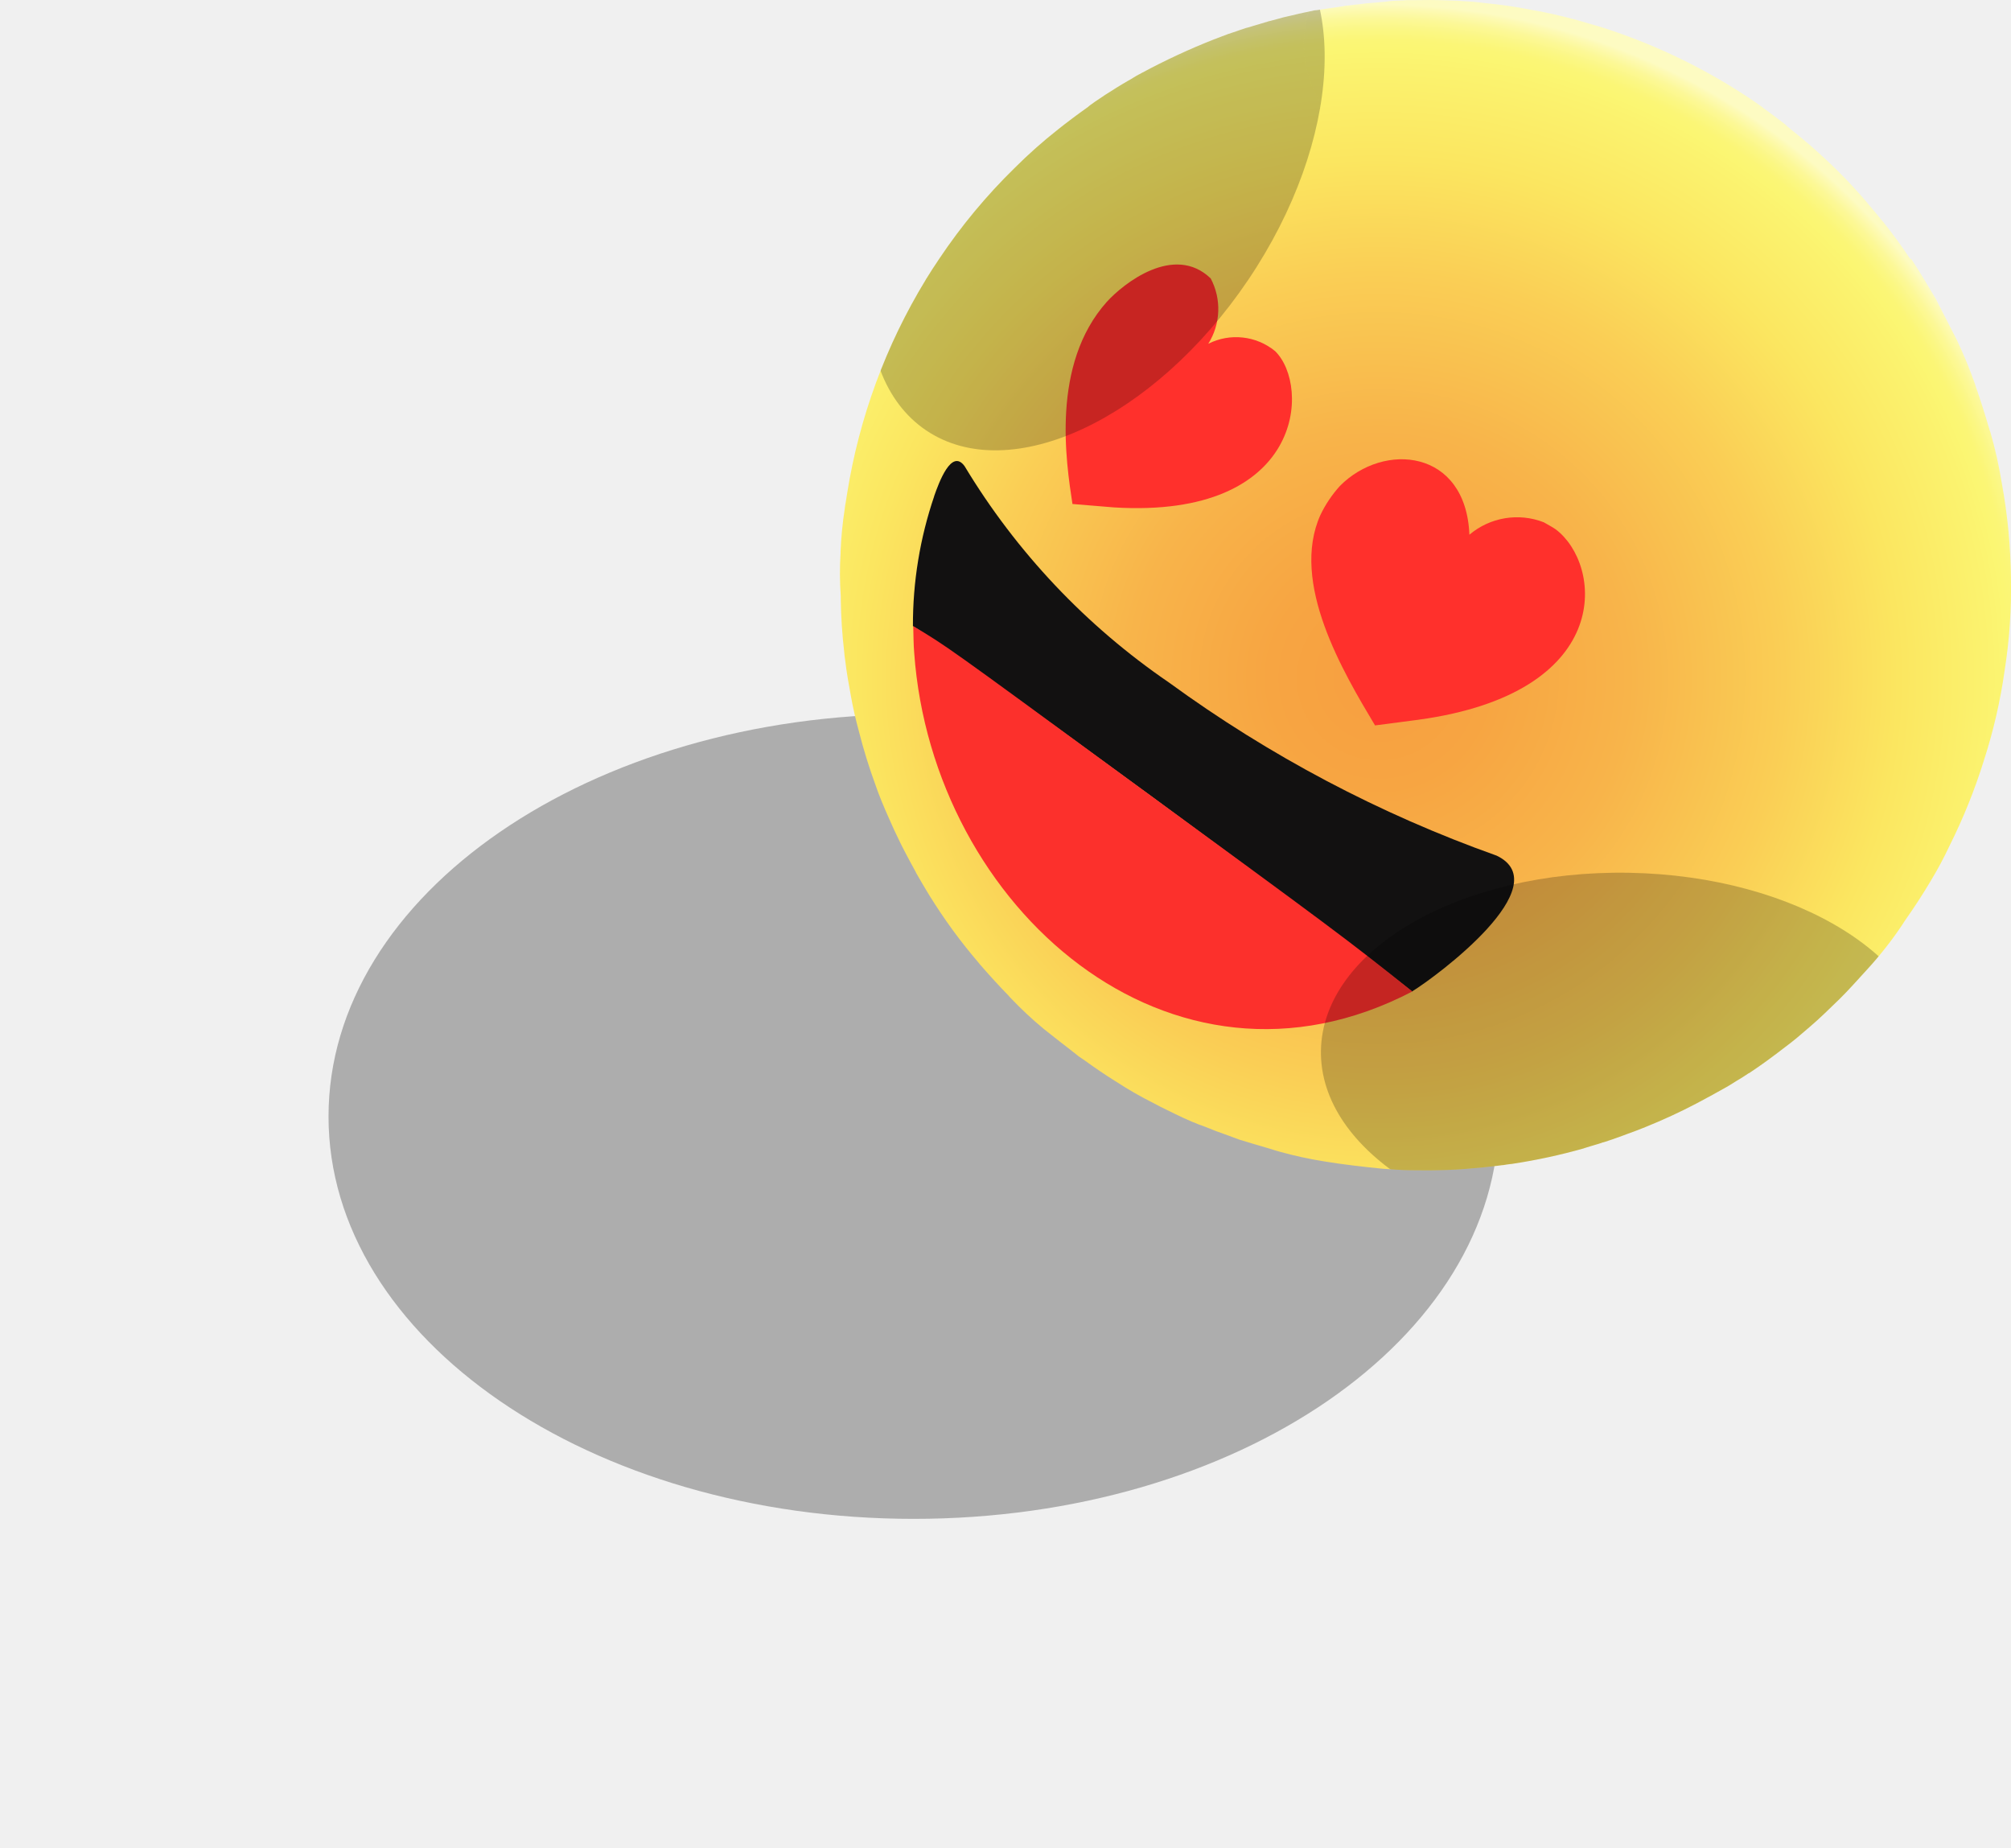
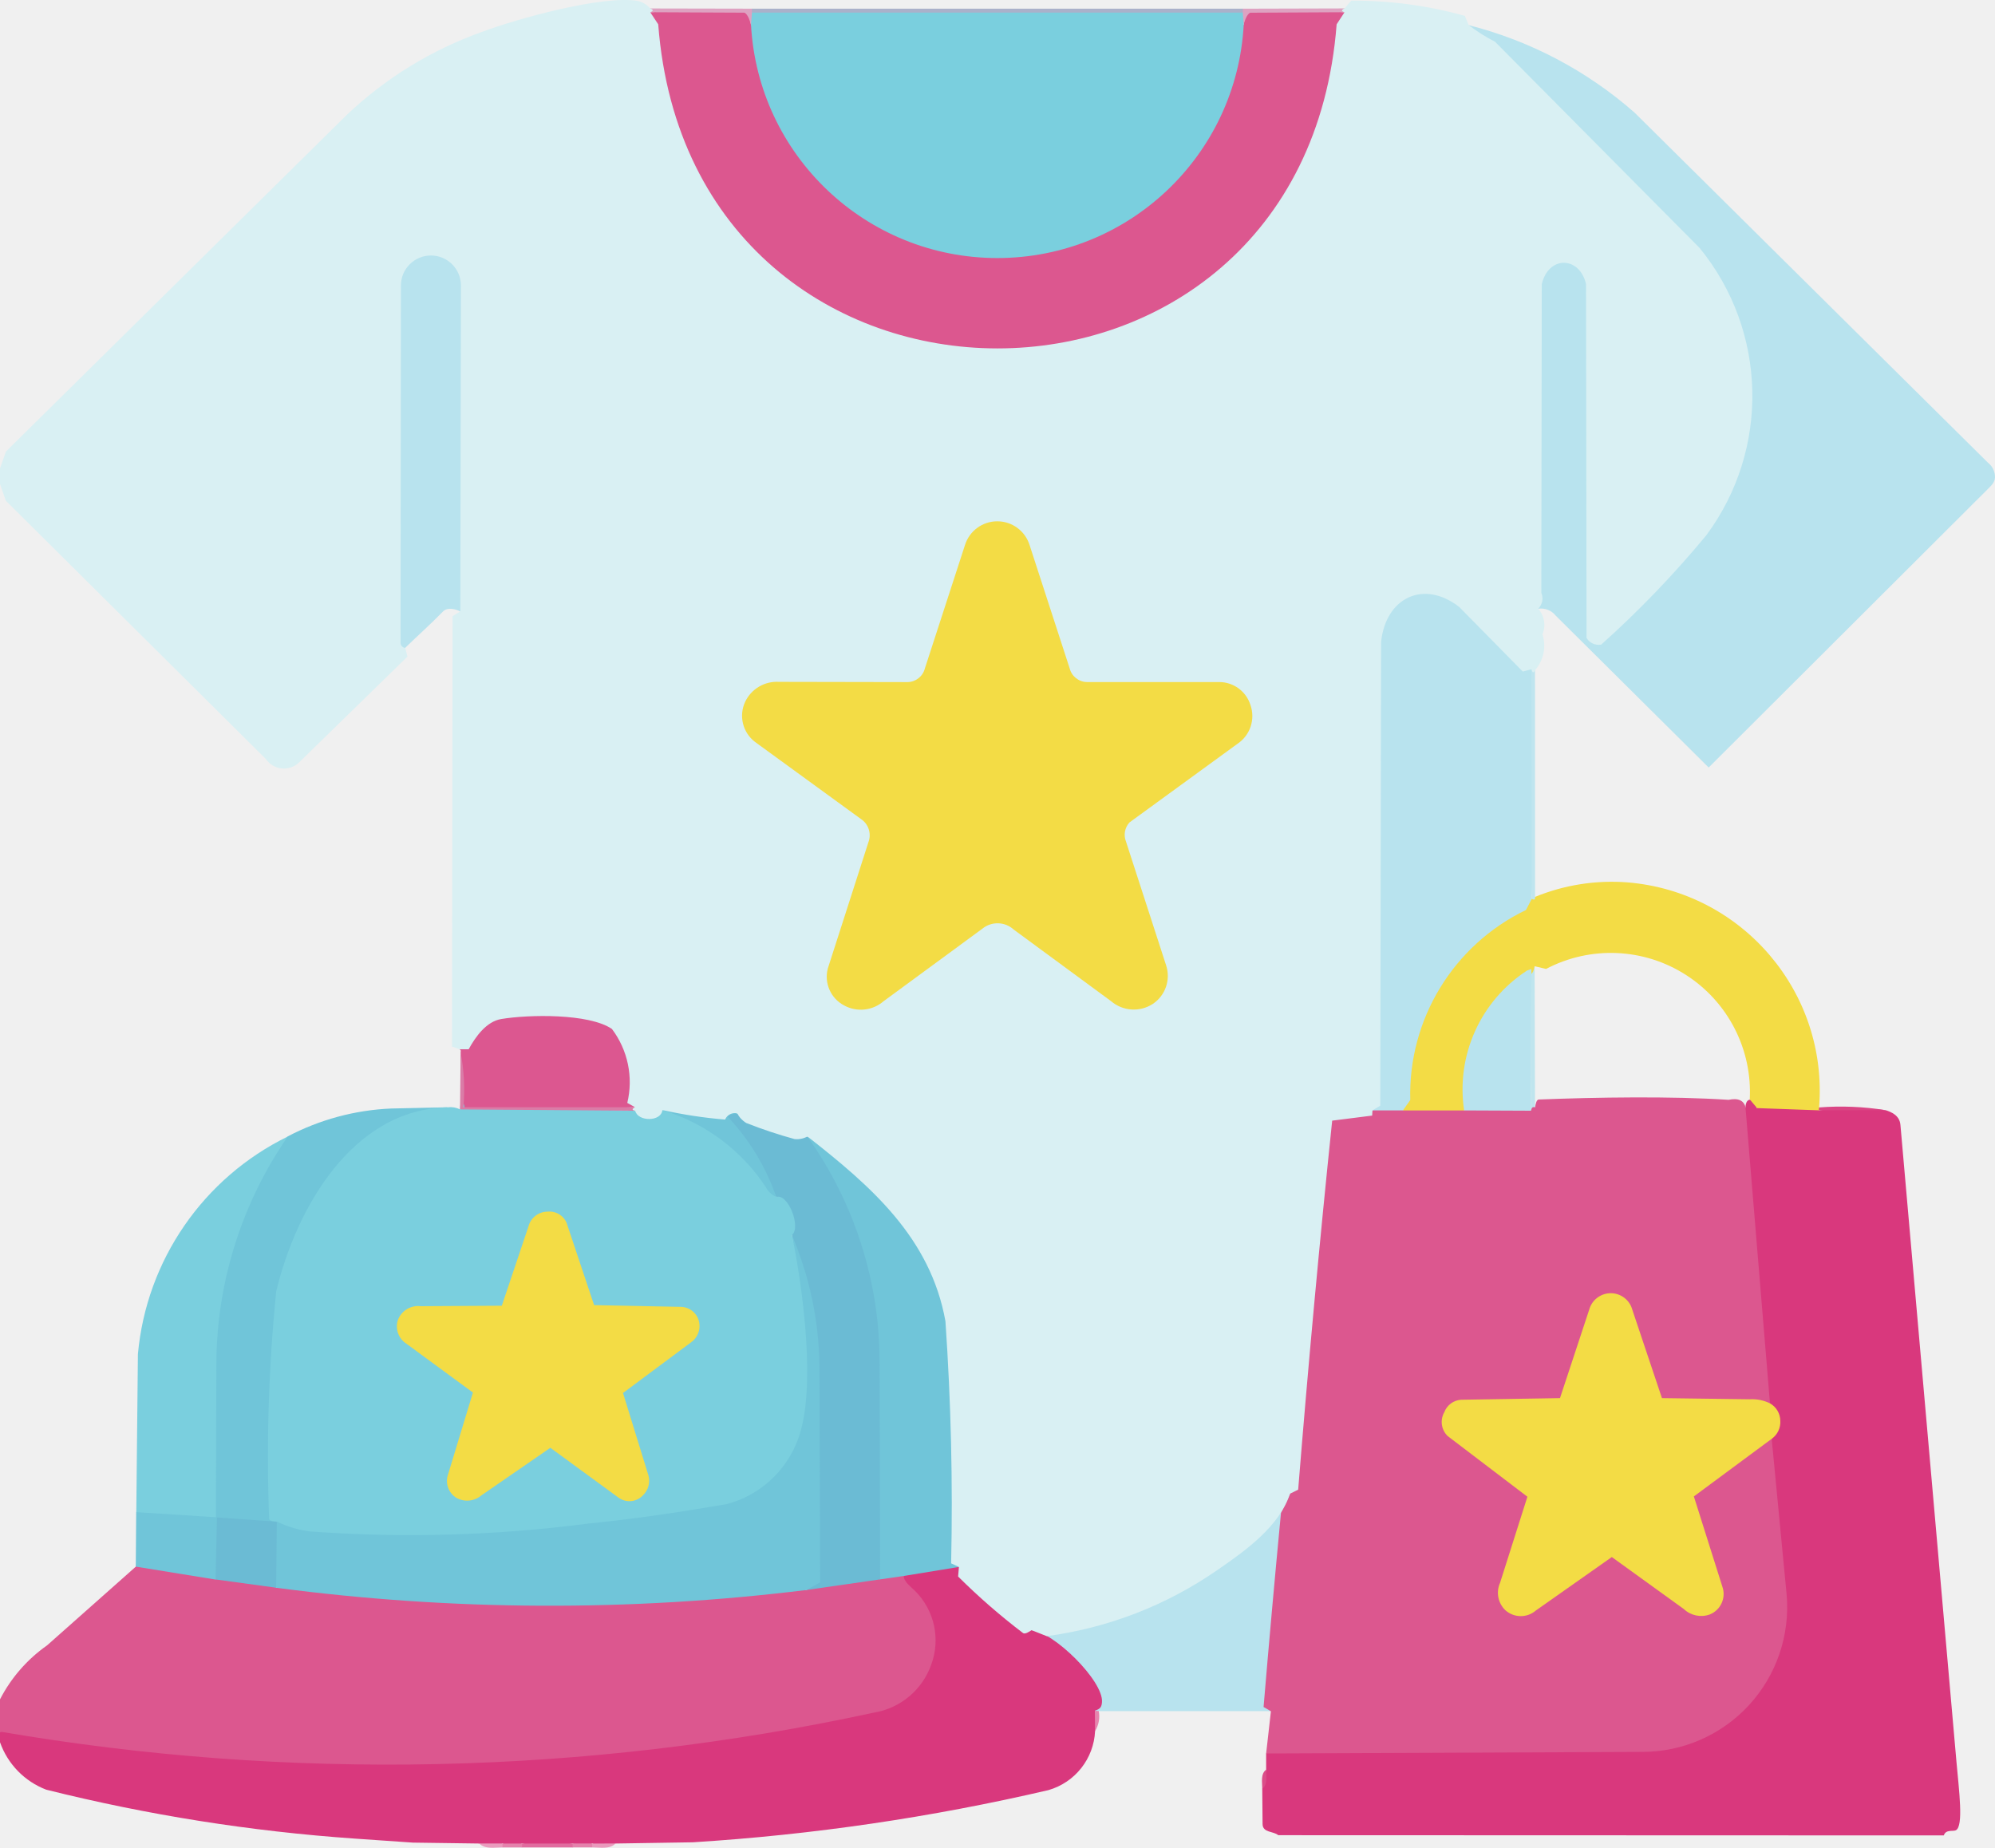
- <svg xmlns="http://www.w3.org/2000/svg" xmlns:xlink="http://www.w3.org/1999/xlink" width="82.478" height="75.758" viewBox="0 0 82.478 75.758">
+ <svg xmlns="http://www.w3.org/2000/svg" id="Grupo_1224189" data-name="Grupo 1224189" width="81.532" height="75.521" viewBox="0 0 81.532 75.521">
  <defs>
-     <radialGradient id="radial-gradient" cx="0.471" cy="0.58" r="0.575" gradientTransform="matrix(-0.999, -0.004, -0.004, 1, 0.933, 0.001)" gradientUnits="objectBoundingBox">
-       <stop offset="0" stop-color="#f79f40" />
-       <stop offset="0.163" stop-color="#f7a542" />
-       <stop offset="0.371" stop-color="#f8b44a" />
-       <stop offset="0.601" stop-color="#face55" />
-       <stop offset="0.771" stop-color="#fbe660" />
-       <stop offset="0.91" stop-color="#fbf36f" />
-       <stop offset="0.932" stop-color="#fbf672" />
-       <stop offset="0.947" stop-color="#fbf676" />
-       <stop offset="0.962" stop-color="#fbf783" />
-       <stop offset="0.978" stop-color="#fcf897" />
-       <stop offset="0.994" stop-color="#fdfab4" />
-       <stop offset="1" stop-color="#fdfbc2" />
-     </radialGradient>
    <clipPath id="clip-path">
-       <path id="Trazado_116496" data-name="Trazado 116496" d="M52.65,29.84v-.06c0-.11-.03-.77-.15-1.75-.01-.09-.02-.17-.03-.26-.02-.12-.04-.25-.06-.38a23.894,23.894,0,0,0-3.15-8.77c0-.01-.01-.01-.01-.02-.17-.29-.35-.57-.54-.85h0a23.353,23.353,0,0,0-3.06-3.74,20.449,20.449,0,0,0-1.77-1.6c-.39-.32-.78-.62-1.19-.91a.265.265,0,0,1-.06-.05l-.05-.04-.21-.15c-.26-.18-.55-.37-.86-.57h0c-.01-.01-.02-.01-.03-.02-.15-.09-.3-.19-.47-.28-.07-.04-.15-.09-.22-.13s-.12-.07-.19-.11a1.092,1.092,0,0,0-.15-.08,25.413,25.413,0,0,0-2.93-1.4c-.26-.11-.47-.18-.58-.23l-.18-.07-.18-.07c-.01,0-.02-.01-.03-.01l-.04-.01-.3-.1-.04-.01c-.01,0-.03-.01-.04-.01l-.2-.07a2.759,2.759,0,0,0-.27-.08l-.23-.07c-.04-.01-.09-.03-.13-.04-.01,0-.03-.01-.04-.01s-.03-.01-.05-.01a.636.636,0,0,1-.07-.02l-.26-.07-.22-.06c-.07-.02-.14-.03-.21-.05h-.01l-.13-.03-.25-.06-.18-.04a2.049,2.049,0,0,0-.24-.05c-.01,0-.03-.01-.04-.01-.06-.01-.12-.03-.18-.04l-.11-.02-.13-.03h-.02l-.04-.01c-.02,0-.05-.01-.07-.01a1.766,1.766,0,0,1-.2-.04.6.6,0,0,0-.12-.02h0a2.068,2.068,0,0,1-.22-.04l-.19-.03c-.03-.01-.07-.01-.11-.02a.985.985,0,0,0-.17-.02,1,1,0,0,0-.16-.02l-.27-.03-.25-.03c-.03,0-.05-.01-.08-.01h-.02a1.641,1.641,0,0,0-.23-.02l-.34-.03c-.08-.01-.16-.01-.23-.02-.09-.01-.17-.01-.26-.02s-.18-.01-.27-.02A.97.97,0,0,1,29.76,7h-.37c-.48-.01-.96-.01-1.45,0-.11,0-.21,0-.31.01s-.22.01-.32.02c-.07,0-.13.01-.19.01-.16.01-.31.02-.46.04-.05,0-.11.01-.16.01-.22.02-.43.04-.64.07-.1.01-.2.02-.3.04h-.01c-.02,0-.04.01-.06.01q-.24.03-.45.06c-.11.02-.23.04-.34.05-.26.04-.47.08-.61.11-.7.14-1.38.3-2.06.5-.41.11-.77.22-1.21.38a24.021,24.021,0,0,0-5.31,2.61h0c-.17.11-.33.22-.49.33a.265.265,0,0,0-.06.05c-.28.2-.56.4-.84.61a.423.423,0,0,1-.07.05l-.02.02-.02.02c-.01.01-.02.02-.03.02s-.02.01-.03.02c-.08.06-.15.12-.23.18-.15.12-.3.24-.44.36-.08.07-.16.13-.24.2-.16.14-.32.27-.46.4l-.02.02-.02.02c-.03.03-.07.06-.1.09-.75.69-1.21,1.19-1.24,1.22-.23.25-.46.51-.69.77-.16.19-.33.38-.5.59-.01.01-.02.03-.04.04l-.03.03c-.34.42-.69.89-1.08,1.46l-.01.01-.01.01c-.01.01-.01.02-.02.02-.18.26-.36.55-.54.86-.16.26-.32.52-.46.75l-.46.88c-.15.29-.29.56-.42.82a16.758,16.758,0,0,0-.76,1.82h0v.01c-.22.6-.42,1.23-.6,1.84l-.01.02a.037.037,0,0,1-.01.03,17.968,17.968,0,0,0-.5,2.13,23.506,23.506,0,0,0-.17,7.66,22.794,22.794,0,0,0,.82,3.68,23.944,23.944,0,0,0,1.38,3.51,15.311,15.311,0,0,0,.75,1.42c.32.56.68,1.11,1.06,1.66.04.07.09.13.13.2a16,16,0,0,0,1.39,1.8c.34.37.78.88,1.14,1.24s.83.82,1.22,1.15h0c.42.37.6.53.99.83q.72.585,1.47,1.08h.01c.16.11.32.22.49.32.19.12.38.24.55.34.09.05.22.13.36.21a.573.573,0,0,1,.07.04c.15.09.33.18.52.29.04.02.09.05.13.07a22.789,22.789,0,0,0,2.12,1c.18.07.42.17.7.28l.24.09.42.15.3.1.11.03c.01,0,.01,0,.02.01l.16.05a2.759,2.759,0,0,0,.27.08l.26.08c.01,0,.02,0,.02.01a22.1,22.1,0,0,0,2.96.66l.09.01c.08.01.17.03.27.04h.03l.23.03.53.06c.24.03.56.05.79.07s.49.03.74.04h.02c.13.01.25.01.37.01.33.01.77,0,1.1.01s.79-.03,1.13-.05c.72-.06,1.68-.17,2.39-.28a18.747,18.747,0,0,0,1.84-.38c.14-.04.28-.08.43-.12.43-.12.87-.25,1.24-.36l.43-.16c.35-.12.69-.25,1.03-.38l.17-.06c.4-.15.89-.38,1.32-.59.19-.09.37-.18.55-.28a15.71,15.71,0,0,0,1.56-.88c.02-.01.03-.02.05-.03.41-.26.82-.52,1.22-.81.09-.06.18-.12.26-.17l.44-.34c.12-.09.23-.18.35-.27l.66-.52a14.289,14.289,0,0,0,1.37-1.26l.03-.03.07-.07c.35-.35.74-.77,1.2-1.29a.138.138,0,0,0,.03-.04h0a20.958,20.958,0,0,0,2.02-2.71c.01-.01.01-.02.02-.03.19-.3.38-.61.57-.95v-.01h0c.08-.14.16-.29.24-.44.11-.2.22-.41.31-.59l.09-.18c.16-.32.31-.65.47-.99.21-.47.41-.94.56-1.36h0c.26-.7.5-1.44.71-2.23.13-.48.25-.96.33-1.41.1-.48.18-.98.25-1.5.02-.12.03-.23.05-.34.08-.69.14-1.41.16-2.14v-.13C52.68,31.04,52.68,30.45,52.65,29.84Z" transform="translate(-4.654 -6.992)" />
-     </clipPath>
-     <linearGradient id="linear-gradient" x1="-0.166" y1="-323.933" x2="-1.166" y2="-323.933" gradientUnits="objectBoundingBox">
-       <stop offset="0" stop-color="#19b79c" />
-       <stop offset="0.405" stop-color="#1dbb9e" />
-       <stop offset="0.825" stop-color="#2ac8a3" />
-       <stop offset="0.997" stop-color="#31cfa6" />
-     </linearGradient>
-     <linearGradient id="linear-gradient-2" x1="-2.106" y1="-363.238" x2="-3.08" y2="-363.238" xlink:href="#linear-gradient" />
-     <clipPath id="clip-path-2">
-       <path id="Trazado_116504" data-name="Trazado 116504" d="M4.652,29.65v-.06a15.757,15.757,0,0,1,.17-1.74,2.335,2.335,0,0,1,.04-.26c.02-.12.04-.25.06-.38a24.088,24.088,0,0,1,3.22-8.75c0-.01.01-.01.01-.02.18-.29.36-.57.55-.85h0a23.39,23.39,0,0,1,3.09-3.72,20.134,20.134,0,0,1,1.78-1.58q.585-.465,1.2-.9a.265.265,0,0,0,.06-.05l.05-.04.21-.15c.26-.18.55-.37.86-.56h0c.01-.01.02-.01.03-.02.15-.09.31-.19.47-.28a2.53,2.53,0,0,0,.22-.13c.06-.04.12-.07.19-.11.05-.03.1-.05.15-.08a27.308,27.308,0,0,1,2.95-1.37c.26-.1.47-.18.58-.22l.18-.06.18-.06c.01,0,.02-.01.03-.01l.05-.02.3-.1.04-.01c.01,0,.03-.01.04-.01l.2-.06c.08-.02.19-.06.27-.08l.23-.07a.647.647,0,0,0,.13-.04c.01,0,.03-.01.04-.01s.03-.01.05-.01a.637.637,0,0,0,.07-.02l.26-.07.22-.06c.07-.02.14-.03.21-.05h.01l.13-.03c.08-.02.18-.04.25-.06l.18-.04c.08-.02.16-.03.24-.05.01,0,.03-.01.04-.01a1.163,1.163,0,0,0,.18-.04l.11-.01.13-.02h.02l.04-.01c.02,0,.05-.01.07-.01l.2-.03c.04-.01.09-.01.13-.02h0l.22-.03.19-.03a.516.516,0,0,0,.11-.02.985.985,0,0,1,.17-.02c.06-.01.11-.01.16-.02l.27-.03.25-.03c.03,0,.05-.01.08-.01h.02c.07-.01.15-.01.23-.02l.34-.03c.08-.01.16-.01.23-.02a1.569,1.569,0,0,1,.24-.03,2.437,2.437,0,0,1,.27-.01.86.86,0,0,1,.16-.01l.15-.01h.24c.49-.01.97-.01,1.45.01.11,0,.21.01.31.01s.22.01.32.02c.07,0,.13.01.19.01.16.01.31.02.46.04.05.01.11.01.16.02.22.02.43.05.64.07.1.01.2.03.3.04h.01c.02,0,.04.01.06.01.16.02.31.05.45.07l.34.06c.26.05.47.09.6.11.69.14,1.38.31,2.06.52.41.11.76.23,1.21.39a24.178,24.178,0,0,1,5.28,2.65h0c.16.11.33.22.49.34a.265.265,0,0,1,.06.05c.28.2.56.41.83.62a.424.424,0,0,0,.07.05l.02.02.02.02.03.03c.01.01.02.01.02.02.08.06.15.12.22.18.15.12.3.24.44.36.08.07.16.14.24.2.16.14.31.28.46.41l.02.02.02.02c.03.03.07.06.1.09.75.69,1.2,1.2,1.23,1.23.23.25.46.51.68.78.16.19.32.38.49.59.01.01.02.03.04.04l.02.03c.33.42.69.89,1.07,1.47l.04.01.01.01c.01.01.01.02.02.02.17.26.36.56.54.86.16.26.31.53.45.75l.45.88c.15.29.29.56.42.82a18.431,18.431,0,0,1,.75,1.83h0v.01c.21.6.41,1.23.59,1.85l.01.02a.037.037,0,0,0,.01.03,17.59,17.59,0,0,1,.48,2.14,22.71,22.71,0,0,1,.37,3.87,21.465,21.465,0,0,1-.26,3.8,21.96,21.96,0,0,1-.85,3.68,23.286,23.286,0,0,1-1.41,3.5,15.244,15.244,0,0,1-.76,1.42c-.33.56-.69,1.11-1.07,1.65-.04.07-.09.13-.13.2a15.2,15.2,0,0,1-1.41,1.79c-.34.37-.79.88-1.15,1.23s-.84.82-1.22,1.14h0c-.43.37-.6.52-1,.82-.49.38-.98.74-1.48,1.07H41.9c-.16.11-.32.21-.49.31-.19.12-.38.24-.55.33-.09.05-.22.12-.36.2a.574.574,0,0,0-.07.04c-.15.08-.33.18-.52.28-.04.02-.09.05-.13.07a23.108,23.108,0,0,1-2.12.98c-.18.07-.42.17-.71.27l-.24.09-.42.15-.3.1-.11.03c-.01,0-.01,0-.02.01l-.16.05c-.08.02-.19.06-.27.08l-.26.08c-.01,0-.02,0-.02.01a23.962,23.962,0,0,1-2.96.64l-.09.01c-.08.01-.17.02-.27.04H31.8l-.23.03-.53.06c-.24.02-.56.05-.79.07s-.49.03-.74.04h-.02c-.13,0-.25.01-.37.01-.33.01-.77,0-1.1,0s-.79-.04-1.13-.06c-.72-.07-1.68-.18-2.39-.3a16.281,16.281,0,0,1-1.84-.4c-.14-.04-.28-.08-.43-.13-.43-.12-.87-.26-1.24-.37l-.43-.16c-.35-.12-.69-.25-1.03-.39l-.17-.06c-.4-.15-.88-.38-1.32-.6-.19-.09-.37-.18-.55-.28a15.612,15.612,0,0,1-1.55-.89.219.219,0,0,0-.05-.03c-.41-.26-.81-.53-1.21-.82-.09-.06-.17-.12-.25-.17L14,49.97c-.12-.09-.23-.18-.35-.27l-.66-.52a15.233,15.233,0,0,1-1.36-1.27l-.03-.03-.06-.07c-.34-.35-.74-.78-1.19-1.3a.138.138,0,0,1-.03-.04h0a21.889,21.889,0,0,1-2-2.73c-.01-.01-.01-.02-.02-.03-.18-.3-.37-.61-.56-.95v-.01h0c-.08-.14-.16-.29-.24-.44-.11-.21-.22-.41-.31-.59l-.09-.18c-.16-.32-.31-.65-.46-.99-.21-.47-.41-.95-.55-1.36h0a22.441,22.441,0,0,1-.69-2.23c-.13-.48-.24-.96-.32-1.41-.09-.49-.18-.98-.24-1.5-.02-.12-.03-.23-.04-.34a21.166,21.166,0,0,1-.14-2.14v-.13A13.347,13.347,0,0,1,4.652,29.65Z" transform="translate(-4.627 -6.983)" fill="url(#radial-gradient)" />
+       <rect id="Rectángulo_744914" data-name="Rectángulo 744914" width="81.532" height="75.521" fill="none" />
    </clipPath>
  </defs>
-   <g id="Grupo_157926" data-name="Grupo 157926" transform="translate(13.474)">
-     <ellipse id="Elipse_4737" data-name="Elipse 4737" cx="24" cy="16.5" rx="24" ry="16.5" transform="translate(0 29.284)" fill="#0b0b0b" opacity="0.292" style="mix-blend-mode: multiply;isolation: isolate" />
-     <path id="Trazado_116493" data-name="Trazado 116493" d="M4.652,29.65v-.06a15.757,15.757,0,0,1,.17-1.74,2.335,2.335,0,0,1,.04-.26c.02-.12.04-.25.06-.38a24.088,24.088,0,0,1,3.22-8.75c0-.01.01-.01.01-.02.18-.29.36-.57.55-.85h0a23.39,23.39,0,0,1,3.09-3.72,20.134,20.134,0,0,1,1.78-1.58q.585-.465,1.2-.9a.265.265,0,0,0,.06-.05l.05-.04.21-.15c.26-.18.55-.37.86-.56h0c.01-.01.02-.01.03-.02.15-.09.31-.19.47-.28a2.53,2.53,0,0,0,.22-.13c.06-.04.12-.07.19-.11.05-.03.1-.05.15-.08a27.308,27.308,0,0,1,2.95-1.37c.26-.1.47-.18.58-.22l.18-.06.18-.06c.01,0,.02-.01.03-.01l.05-.02.3-.1.04-.01c.01,0,.03-.01.04-.01l.2-.06c.08-.02.19-.06.27-.08l.23-.07a.647.647,0,0,0,.13-.04c.01,0,.03-.01.04-.01s.03-.01.05-.01a.637.637,0,0,0,.07-.02l.26-.07.22-.06c.07-.02.14-.03.21-.05h.01l.13-.03c.08-.02.18-.04.25-.06l.18-.04c.08-.02.16-.03.24-.05.01,0,.03-.01.04-.01a1.163,1.163,0,0,0,.18-.04l.11-.01.13-.02h.02l.04-.01c.02,0,.05-.01.07-.01l.2-.03c.04-.01.09-.01.13-.02h0l.22-.03.19-.03a.516.516,0,0,0,.11-.02.985.985,0,0,1,.17-.02c.06-.01.11-.01.16-.02l.27-.03.25-.03c.03,0,.05-.01.08-.01h.02c.07-.01.15-.01.23-.02l.34-.03c.08-.01.16-.01.23-.02a1.569,1.569,0,0,1,.24-.03,2.437,2.437,0,0,1,.27-.01.86.86,0,0,1,.16-.01l.15-.01h.24c.49-.01.97-.01,1.45.01.11,0,.21.01.31.01s.22.01.32.02c.07,0,.13.01.19.01.16.01.31.02.46.04.05.01.11.01.16.02.22.02.43.05.64.07.1.01.2.03.3.04h.01c.02,0,.04.01.06.01.16.02.31.05.45.07l.34.06c.26.05.47.09.6.11.69.14,1.38.31,2.06.52.41.11.76.23,1.21.39a24.178,24.178,0,0,1,5.28,2.65h0c.16.11.33.22.49.34a.265.265,0,0,1,.06.05c.28.2.56.41.83.62a.424.424,0,0,0,.07.05l.02.02.02.02.03.03c.01.01.02.01.02.02.08.06.15.12.22.18.15.12.3.24.44.36.08.07.16.14.24.2.16.14.31.28.46.41l.02.02.02.02c.03.03.07.06.1.09.75.69,1.2,1.2,1.23,1.23.23.25.46.51.68.78.16.19.32.38.49.59.01.01.02.03.04.04l.02.03c.33.42.69.89,1.07,1.47l.04.01.01.01c.01.01.01.02.02.02.17.26.36.56.54.86.16.26.31.53.45.75l.45.88c.15.29.29.56.42.82a18.431,18.431,0,0,1,.75,1.83h0v.01c.21.6.41,1.23.59,1.85l.01.02a.037.037,0,0,0,.01.03,17.59,17.59,0,0,1,.48,2.14,22.71,22.71,0,0,1,.37,3.87,21.465,21.465,0,0,1-.26,3.8,21.96,21.96,0,0,1-.85,3.68,23.286,23.286,0,0,1-1.41,3.5,15.244,15.244,0,0,1-.76,1.42c-.33.56-.69,1.11-1.07,1.65-.04.07-.09.13-.13.2a15.2,15.2,0,0,1-1.41,1.79c-.34.37-.79.88-1.15,1.23s-.84.82-1.22,1.14h0c-.43.37-.6.52-1,.82-.49.38-.98.74-1.48,1.07H41.9c-.16.11-.32.21-.49.31-.19.12-.38.24-.55.33-.09.05-.22.12-.36.2a.574.574,0,0,0-.07.04c-.15.08-.33.18-.52.28-.04.02-.09.05-.13.07a23.108,23.108,0,0,1-2.12.98c-.18.07-.42.17-.71.27l-.24.09-.42.15-.3.1-.11.03c-.01,0-.01,0-.02.01l-.16.05c-.08.02-.19.06-.27.08l-.26.08c-.01,0-.02,0-.02.01a23.962,23.962,0,0,1-2.96.64l-.09.01c-.08.01-.17.02-.27.04H31.8l-.23.03-.53.06c-.24.02-.56.05-.79.07s-.49.03-.74.04h-.02c-.13,0-.25.01-.37.01-.33.01-.77,0-1.1,0s-.79-.04-1.13-.06c-.72-.07-1.68-.18-2.39-.3a16.281,16.281,0,0,1-1.84-.4c-.14-.04-.28-.08-.43-.13-.43-.12-.87-.26-1.24-.37l-.43-.16c-.35-.12-.69-.25-1.03-.39l-.17-.06c-.4-.15-.88-.38-1.32-.6-.19-.09-.37-.18-.55-.28a15.612,15.612,0,0,1-1.55-.89.219.219,0,0,0-.05-.03c-.41-.26-.81-.53-1.21-.82-.09-.06-.17-.12-.25-.17L14,49.97c-.12-.09-.23-.18-.35-.27l-.66-.52a15.233,15.233,0,0,1-1.36-1.27l-.03-.03-.06-.07c-.34-.35-.74-.78-1.19-1.3a.138.138,0,0,1-.03-.04h0a21.889,21.889,0,0,1-2-2.73c-.01-.01-.01-.02-.02-.03-.18-.3-.37-.61-.56-.95v-.01h0c-.08-.14-.16-.29-.24-.44-.11-.21-.22-.41-.31-.59l-.09-.18c-.16-.32-.31-.65-.46-.99-.21-.47-.41-.95-.55-1.36h0a22.441,22.441,0,0,1-.69-2.23c-.13-.48-.24-.96-.32-1.41-.09-.49-.18-.98-.24-1.5-.02-.12-.03-.23-.04-.34a21.166,21.166,0,0,1-.14-2.14v-.13A13.347,13.347,0,0,1,4.652,29.65Z" transform="translate(16.349 -6.983)" fill="url(#radial-gradient)" />
-     <g id="Grupo_86225" data-name="Grupo 86225" transform="translate(20.955 0.009)" clip-path="url(#clip-path)">
-       <path id="Trazado_116494" data-name="Trazado 116494" d="M50.67,21.64a4.37,4.37,0,0,1,.18-.46C50.8,21.33,50.74,21.48,50.67,21.64Z" transform="translate(-48.844 -6.992)" fill="url(#linear-gradient)" />
-       <path id="Trazado_116495" data-name="Trazado 116495" d="M4.7,34.92c.03-.14.05-.28.08-.41C4.75,34.65,4.73,34.79,4.7,34.92Z" transform="translate(43.196 -6.992)" fill="url(#linear-gradient-2)" />
-     </g>
-     <path id="Trazado_116497" data-name="Trazado 116497" d="M25.873,27.33A16.375,16.375,0,0,0,25,32.66c2.26,1.39,16.97,12.2,20.47,14.98,1.03-.63,6.02-4.35,3.47-5.57a52.925,52.925,0,0,1-13.44-7.1,28.664,28.664,0,0,1-8.38-8.87c-.54-.75-1.06.69-1.25,1.23" transform="translate(-1.032 -6.983)" fill="#121111" />
-     <path id="Trazado_116499" data-name="Trazado 116499" d="M29.22,33.76c.75,10.43,10.52,19.05,20.43,13.88-2.65-2.12-3.33-2.62-11.66-8.71-7.45-5.46-7.45-5.46-8.81-6.27.01.33.01.77.04,1.1" transform="translate(-5.199 -6.983)" fill="#fc302c" />
-     <g id="Grupo_86231" data-name="Grupo 86231" transform="translate(40.307 18.833)">
-       <path id="Trazado_116501" data-name="Trazado 116501" d="M22.473,28.1c-1.25,2.78.93,6.44,2.24,8.63.65-.09,1.52-.19,2.17-.29,7.67-1.22,7.14-6.32,5.24-7.75-.14-.1-.34-.2-.49-.29a3.024,3.024,0,0,0-3.05.51c-.14-3.51-3.51-3.82-5.31-2a4.969,4.969,0,0,0-.8,1.19" transform="translate(-22.099 -25.816)" fill="#ff302c" />
-     </g>
-     <g id="Grupo_86232" data-name="Grupo 86232" transform="translate(30.232 10.846)">
-       <path id="Trazado_116503" data-name="Trazado 116503" d="M35.806,19.36c-2.3,2.57-1.67,6.58-1.41,8.29.51.04,1.19.1,1.7.14,7.78.48,8.08-4.98,6.61-6.41a2.529,2.529,0,0,0-2.74-.3,2.679,2.679,0,0,0,.1-2.68c-1.5-1.44-3.58.21-4.26.96" transform="translate(-34.117 -17.829)" fill="#ff302c" />
-     </g>
-     <g id="Enmascarar_grupo_59" data-name="Enmascarar grupo 59" transform="translate(20.976 0)" clip-path="url(#clip-path-2)">
-       <g id="Grupo_86233" data-name="Grupo 86233" transform="translate(-2.683 -7.272)" opacity="0.561" style="mix-blend-mode: multiply;isolation: isolate">
-         <g id="Grupo_86230" data-name="Grupo 86230" transform="translate(0)">
-           <ellipse id="Elipse_4734" data-name="Elipse 4734" cx="12.5" cy="7.5" rx="12.5" ry="7.5" transform="translate(21.707 1.557)" fill="#fff" opacity="0.743" />
-           <ellipse id="Elipse_4735" data-name="Elipse 4735" cx="12.5" cy="7.5" rx="12.5" ry="7.5" transform="translate(26.415 8.388) rotate(124)" opacity="0.387" />
-           <ellipse id="Elipse_4736" data-name="Elipse 4736" cx="12.5" cy="7.5" rx="12.5" ry="7.5" transform="matrix(-1, -0.017, 0.017, -1, 47.282, 58.274)" opacity="0.387" />
-         </g>
-       </g>
-     </g>
+   <g id="Grupo_1224181" data-name="Grupo 1224181" clip-path="url(#clip-path)">
+     <path id="Trazado_1390907" data-name="Trazado 1390907" d="M185.864,117.424l.016,5.763-.167.143.007-5.545a.174.174,0,0,0-.173-.179Z" transform="translate(-123.147 -77.934)" fill="#bfe5ee" />
+     <path id="Trazado_1390908" data-name="Trazado 1390908" d="M135.135,190.421H128.1c-.061.133-.114.125-.159-.018a2.464,2.464,0,0,0-.916-1.78l-1.673-1.509a15.9,15.9,0,0,0,10.56-5.578Z" transform="translate(-83.196 -120.485)" fill="#b8e3ee" />
+     <path id="Trazado_1390909" data-name="Trazado 1390909" d="M173.244,133.777l.327.084q.485,5.893.971,11.789l-.3.219-.344.2q-2.123-.039-4.228-.181a38.35,38.35,0,0,1-1.425-3.927.592.592,0,0,0-1.075.126q-.577,1.929-1.337,3.785a39.055,39.055,0,0,1-4.272.172.627.627,0,0,0-.335.881q1.745,1.258,3.362,2.665a39.7,39.7,0,0,1-1.124,3.9c-.057.68.384.9.979.617q1.605-1.2,3.307-2.233a36.993,36.993,0,0,1,3.38,2.283.583.583,0,0,0,.885-.606q-.67-1.954-1.155-3.951a31.911,31.911,0,0,1,3.081-2.4l.371.121c.123-.012.316,0,.328.077.263,1.818.815,6.09.553,7.761-.514,3.271-2.9,4.889-6,5.27l-15.351.066-.194-.318.195-1.726-.3-.174q.333-3.97.712-7.939l.369-.772,1.324-15.089a.661.661,0,0,1,.717-.579h1.33c.058-.487,1.151-.466,1.25,0,.07-.459,1.669-.4,2.064-.317.239-.043.361.072.434.318.016-.123.051-.305.142-.318a20.4,20.4,0,0,1,2.365.01.528.528,0,0,1,.224.319c.022-.109.041-.175.167-.144.014-.125.058-.315.146-.318,2.384-.092,5.4-.141,7.759.013q.59-.126.7.32" transform="translate(-101.903 -88.509)" fill="#dc578f" />
+     <path id="Trazado_1390910" data-name="Trazado 1390910" d="M173.617,133.982q.317-.5,1.388-.268.889-.139,1.133.36a12.31,12.31,0,0,1,2.731-.006c.226.071.572.21.606.6l2.288,26.012c.106,1.2.3,2.653-.022,2.819-.114.059-.411-.047-.493.211l-27.2-.009c-.189-.169-.638-.092-.641-.458l-.013-1.43.159-.789v-.663l15.372-.065a5.915,5.915,0,0,0,5.9-6.424l-.611-6.368a11.642,11.642,0,0,0-.07-1.447l-1-12.091c0-.459.369-.417.468.021" transform="translate(-101.808 -88.693)" fill="#d9387d" />
+     <path id="Trazado_1390911" data-name="Trazado 1390911" d="M187.448,116.365c.139.028.13.067-.011.117l-2.521-.091-.3-.356a5.684,5.684,0,0,0-8.324-5.332l-.467-.11q-.108.526-.317.182l-.106.441a5.5,5.5,0,0,0-2.168,4.917l-.29.354h-2.5a8.676,8.676,0,0,1,5.264-8.649c0-.049.085-.082.135-.08a8.256,8.256,0,0,1,3.768-.593,8.554,8.554,0,0,1,7.839,9.2" transform="translate(-113.107 -71.101)" fill="#f3dc45" />
+     <path id="Trazado_1390912" data-name="Trazado 1390912" d="M182.538,223.032l-27.2-.009Z" transform="translate(-103.099 -148.019)" fill="#edaac7" />
+     <path id="Trazado_1390913" data-name="Trazado 1390913" d="M223.752,134.644l-2.731.006.011-.117a11.529,11.529,0,0,1,2.719.111" transform="translate(-146.691 -89.27)" fill="#da4584" />
+     <path id="Trazado_1390914" data-name="Trazado 1390914" d="M153.369,215.851c0-.269-.078-.606.159-.789,0,.268.071.606-.159.789" transform="translate(-101.782 -142.736)" fill="#db4d89" />
+     <path id="Trazado_1390915" data-name="Trazado 1390915" d="M188.627,161.674a.825.825,0,0,1,.42.712.842.842,0,0,1-.35.735l-3.183,2.356,1.165,3.688a.9.9,0,0,1-.521,1.138,1.031,1.031,0,0,1-1.056-.225l-2.941-2.124-3.106,2.187a.943.943,0,0,1-1.242-.011.988.988,0,0,1-.22-1.12l1.118-3.521-3.256-2.478a.8.8,0,0,1-.14-.976.786.786,0,0,1,.687-.51l4.041-.066,1.195-3.619a.913.913,0,0,1,1.723-.106l1.249,3.725,3.579.047a1.657,1.657,0,0,1,.839.168" transform="translate(-116.289 -104.315)" fill="#f3dc45" />
+     <path id="Trazado_1390916" data-name="Trazado 1390916" d="M8.81,190.347c.132-.446,1.709-.175,2.09-.037.243-.01.348.12.387.374a5.322,5.322,0,0,1,1.43-.139c6.312.467,12.479.917,18.807.07a5.232,5.232,0,0,1,1.428.161,6.425,6.425,0,0,1,2.75-.719c.125.035.2.166.269.283-.027-.471.793-.58.957-.138,2.538,1,1.91,5.177-.71,5.777a92.605,92.605,0,0,1-34.756,1.145,3.769,3.769,0,0,1-.74-.226A6.845,6.845,0,0,1,0,196.563v-1.318a6.12,6.12,0,0,1,1.923-2.206l3.63-3.22c.035-.119.1-.294.191-.292a14.421,14.421,0,0,1,2.168.351q.774-.029.9.468" transform="translate(0 -125.789)" fill="#dc578f" />
+     <path id="Trazado_1390917" data-name="Trazado 1390917" d="M39.188,189.91l2.969,2.585c.893.06,2.947,2.071,2.879,2.94-.015.193-.061.275-.291.349a1,1,0,0,1,.009.83,2.639,2.639,0,0,1-1.905,2.416,88.261,88.261,0,0,1-14.53,2.133l-3.164.05a1.246,1.246,0,0,1-.954,0,.876.876,0,0,1-.8,0,5.307,5.307,0,0,1-2.07,0,.872.872,0,0,1-.8,0c-.212.167-.668.09-.958,0l-2.7-.037-2.376-.164a72.776,72.776,0,0,1-12.61-2A3.224,3.224,0,0,1,0,197.073v-.434a93.819,93.819,0,0,0,35.705-.774,3,3,0,0,0,2.35-1.955,2.852,2.852,0,0,0-.658-3.021c-.214-.21-.44-.361-.469-.61-.069-.444,1.588-.669,1.895-.633a.359.359,0,0,1,.365.263" transform="translate(0 -125.865)" fill="#d9387d" />
+     <path id="Trazado_1390918" data-name="Trazado 1390918" d="M65.307,224.047c.139.045.137.1,0,.16h-2.07c-.139-.045-.137-.1,0-.16Z" transform="translate(-41.901 -148.699)" fill="#e16c9f" />
+     <path id="Trazado_1390919" data-name="Trazado 1390919" d="M59.183,224.042c.137.049.134.1,0,.16-.318,0-.712.087-.954-.159Z" transform="translate(-38.644 -148.696)" fill="#ea9bbd" />
+     <path id="Trazado_1390920" data-name="Trazado 1390920" d="M72.718,224.044c-.238.247-.632.158-.95.159-.14-.041-.14-.094,0-.158Z" transform="translate(-47.562 -148.697)" fill="#ea99bc" />
+     <path id="Trazado_1390921" data-name="Trazado 1390921" d="M133.058,208.732l-.009-.83.159.018a1.125,1.125,0,0,1-.15.812" transform="translate(-88.304 -137.984)" fill="#e685ae" />
+     <path id="Trazado_1390922" data-name="Trazado 1390922" d="M61.861,224.044v.16l-.8,0,0-.16Z" transform="translate(-40.525 -148.696)" fill="#e582ac" />
+     <path id="Trazado_1390923" data-name="Trazado 1390923" d="M70.392,224.046l0,.158-.8,0v-.16Z" transform="translate(-46.191 -148.699)" fill="#e582ac" />
+     <path id="Trazado_1390924" data-name="Trazado 1390924" d="M104.309,155.726l-2.26.37-.957.138-.319-.147-.027-9.1a15.554,15.554,0,0,0-2.561-8.189l-.066-.665a10.678,10.678,0,0,1,6.154,9.463Z" transform="translate(-65.122 -91.682)" fill="#70c5d9" />
+     <path id="Trazado_1390925" data-name="Trazado 1390925" d="M88.351,135.29a10.273,10.273,0,0,1,2.863.948,15.878,15.878,0,0,1,2.949,9.149l.023,8.946-3.019.436q-.219-.292.249-.55l-.04-9.189a28.636,28.636,0,0,0-.8-4.773l-.637-1.554q-1.11-1.663-2.228-3.274a.755.755,0,0,1,.636-.139" transform="translate(-58.216 -89.781)" fill="#6bbbd4" />
+     <path id="Trazado_1390926" data-name="Trazado 1390926" d="M63.033,126.714q-3.463.114-7.059.044l-.067-2.3c.006-.033.02-.082-.036-.106.38-.749.972-1.571,1.921-1.582l3.019-.033a2.177,2.177,0,0,1,2.226,2.216Z" transform="translate(-37.081 -81.458)" fill="#dc5790" />
+     <path id="Trazado_1390927" data-name="Trazado 1390927" d="M29.268,134.571c-4.2.642-6.933,5.709-6.962,9.718l-.035,7.218-.2.306-1.941-.085-.042,1.927-.323.218-3.258-.528.017-2.227.2-.306a21.8,21.8,0,0,0,2.737.1q-.053-3.84.124-7.727c.368-2.589,1.134-5.648,3.13-7.423a10,10,0,0,1,4.228-1.141Z" transform="translate(-10.958 -89.314)" fill="#70c5d9" />
+     <path id="Trazado_1390928" data-name="Trazado 1390928" d="M22.754,138.122a16.446,16.446,0,0,0-2.92,9.275l-.017,6.286-3.255-.208.066-6.459a11.007,11.007,0,0,1,6.126-8.894" transform="translate(-10.992 -91.671)" fill="#7acfde" />
+     <path id="Trazado_1390929" data-name="Trazado 1390929" d="M54.506,164.6a85.64,85.64,0,0,1-21.664-.092q-.515-.307-.305-1.394-.178-.988.331-1.309a76.429,76.429,0,0,0,18.03-.968,4.029,4.029,0,0,0,3.251-4.011l0-3.522a19.8,19.8,0,0,0-.235-3.217,14,14,0,0,1,1.129,5.294l.028,8.906Z" transform="translate(-21.554 -99.613)" fill="#70c5d9" />
+     <path id="Trazado_1390930" data-name="Trazado 1390930" d="M28.7,184.6l-.025,2.7-2.477-.338.055-2.533Z" transform="translate(-17.388 -122.407)" fill="#6bbbd4" />
+     <path id="Trazado_1390931" data-name="Trazado 1390931" d="M40.409,134.208c0-.385.143-.437.187-.043q3.515-.042,6.969.1l1.111-.029c2.257.082,3.654,1.7,4.658,3.55.488-.156,1.023,1.255.637,1.554.434,2.073,1.026,6.348.238,8.378a4.266,4.266,0,0,1-2.914,2.625c-1.869.317-3.755.607-5.653.792a56.117,56.117,0,0,1-11.4.319,4.43,4.43,0,0,1-1.318-.4c-.124,0-.315-.033-.318-.109a67.467,67.467,0,0,1,.289-9.3c.818-3.4,3.119-7.46,7.026-7.523a.835.835,0,0,1,.491.087" transform="translate(-21.607 -88.864)" fill="#7acfde" />
+     <path id="Trazado_1390932" data-name="Trazado 1390932" d="M83.554,135.023c-.081.043-.223-.018-.409.119a9.131,9.131,0,0,1,2,3.294.876.876,0,0,1-.431-.409,7.73,7.73,0,0,0-4.227-3.142,16.585,16.585,0,0,1,3.066.138" transform="translate(-53.42 -89.514)" fill="#70c5d9" />
+     <path id="Trazado_1390933" data-name="Trazado 1390933" d="M63.056,130.11l.005.144-7.156-.056.024-2.346a8.337,8.337,0,0,1,.114,2.258Z" transform="translate(-37.104 -84.855)" fill="#da7ca7" />
+     <path id="Trazado_1390934" data-name="Trazado 1390934" d="M54.5,156.9l-2.813,1.941a.9.9,0,0,1-1.014.112.81.81,0,0,1-.35-.977l1.013-3.334-2.716-1.994a.843.843,0,0,1-.357-.953.88.88,0,0,1,.939-.582l3.314-.02,1.086-3.23a.81.81,0,0,1,.781-.615.763.763,0,0,1,.818.57l1.087,3.251,3.559.071a.778.778,0,0,1,.734.622.813.813,0,0,1-.339.834l-2.773,2.064,1.042,3.377a.828.828,0,0,1-.227.806.757.757,0,0,1-.99.1Z" transform="translate(-32.008 -97.726)" fill="#f3dc45" />
+     <path id="Trazado_1390935" data-name="Trazado 1390935" d="M181.312,26.908a1,1,0,0,1-.189-.637l.017-12.576a1.2,1.2,0,0,1,1.231-1.225,1.264,1.264,0,0,1,1.23,1.382V28.213l3.722-3.753a9.3,9.3,0,0,0-.3-12.8l-7.954-7.952c-.235-.235-.6-.312-.6-.651a16.373,16.373,0,0,1,6.785,3.579l14.439,14.305a.735.735,0,0,1,.286.619c-.015.178-.117.288-.3.467L188.279,33.4l-6.253-6.21a.763.763,0,0,0-.714-.279" transform="translate(-118.449 -2.03)" fill="#b8e3ee" />
+     <path id="Trazado_1390936" data-name="Trazado 1390936" d="M173.272,74.635c.137,3.022.123,6.318.016,9.38l-.237.458a8.367,8.367,0,0,0-4.729,7.768l-.3.423h-1.25l.035-19.155a2.207,2.207,0,0,1,3.81-1.575Z" transform="translate(-110.687 -47.28)" fill="#b8e3ee" />
+     <path id="Trazado_1390937" data-name="Trazado 1390937" d="M186.247,90.639c.013.117-.032.143-.135.08l-.016-9.38.149.031Z" transform="translate(-123.512 -53.985)" fill="#bfe5ef" />
+     <path id="Trazado_1390938" data-name="Trazado 1390938" d="M180.575,123.554l-2.73-.012a5.791,5.791,0,0,1,2.565-5.713l.183-.069s-.006,1.931-.018,5.794" transform="translate(-118.009 -78.157)" fill="#b8e3ee" />
+     <path id="Trazado_1390939" data-name="Trazado 1390939" d="M83.127,1.829l.346.392c1.506,11.7,17.944,11.711,19.445,0l.346-.394.087-.535a31.078,31.078,0,0,1,4.035.033,14.19,14.19,0,0,1-28.38,0,31.074,31.074,0,0,1,4.033-.034Z" transform="translate(-52.436 -0.823)" fill="#dc578f" />
+     <path id="Trazado_1390940" data-name="Trazado 1390940" d="M154.565,1.022l0,.156-3.853.02c-.15.064-.242.385-.269.483-.455.025-.463-.342-.038-.487-.139-.047-.136-.1,0-.161Z" transform="translate(-99.618 -0.678)" fill="#dea2c1" />
+     <path id="Trazado_1390941" data-name="Trazado 1390941" d="M83.165,1.039c.14.044.138.1,0,.16.458.051.4.419-.04.492-.026-.1-.116-.423-.266-.488l-3.854-.018.005-.154Z" transform="translate(-52.436 -0.685)" fill="#dea2c1" />
+     <path id="Trazado_1390942" data-name="Trazado 1390942" d="M111.436,1.052l0,.161-.111.318H91.57l-.195-.318,0-.16Z" transform="translate(-60.645 -0.698)" fill="#aab1ca" />
+     <path id="Trazado_1390943" data-name="Trazado 1390943" d="M111.358,1.531l.039.487a10.083,10.083,0,0,1-20.137.005l.04-.492Z" transform="translate(-60.568 -1.016)" fill="#7acfde" />
+     <path id="Trazado_1390944" data-name="Trazado 1390944" d="M26.575.348c.138.048.134.1,0,.154L26.9.994c1.354,17.655,26.369,17.671,27.726,0L54.95.5c-.14-.041-.14-.093,0-.156l.27-.316a16.916,16.916,0,0,1,4.645.621l.159.38a7.3,7.3,0,0,0,1.076.679l8.359,8.426a9.56,9.56,0,0,1,.273,11.747,41.455,41.455,0,0,1-4.293,4.466.578.578,0,0,1-.6-.272L64.818,11.61c-.263-1.138-1.528-1.179-1.809.006L62.991,24.23a.588.588,0,0,1-.128.649,1,1,0,0,1,.175,1.048,1.518,1.518,0,0,1-.3,1.461c-.062.13-.111.116-.149-.032l-.356.092-2.6-2.642c-1.456-1.127-3-.376-3.19,1.431l-.034,18.955-.319.193-.012.212q-.791.1-1.634.207-.78,7.5-1.39,15.083l-.334.164c-.436,1.34-1.818,2.33-2.972,3.123a15.927,15.927,0,0,1-6.97,2.7l-.619-.246c-.107.072-.27.176-.349.119a26.359,26.359,0,0,1-2.654-2.311l.034-.392-.319-.145q.109-4.946-.233-9.9c-.614-3.417-3.053-5.525-5.638-7.548a.907.907,0,0,1-.525.107A18.851,18.851,0,0,1,30.5,45.9a.941.941,0,0,1-.366-.392.428.428,0,0,0-.5.252,18.7,18.7,0,0,1-2.564-.39c-.042.483-1,.486-1.111.029-.141-.027-.139-.075-.005-.144l-.318-.176a3.61,3.61,0,0,0-.628-3.023c-.938-.641-3.408-.591-4.519-.406-.612.1-1.055.723-1.336,1.237l-.362,0-.318-.111q.011-8.795.023-17.593l.319-.195-.318-.148L18.5,11.486a.908.908,0,0,0-1.8.125l-.007,14.378-.13.491.089.358L12.2,31.185a.894.894,0,0,1-1.334-.161L.237,20.465,0,19.781v-.637l.243-.688L14.18,4.689a15.685,15.685,0,0,1,5.51-3.382C21.129.765,24.621-.2,26.063.037a.971.971,0,0,1,.512.311" transform="translate(0 -0.001)" fill="#d9f0f3" />
+     <path id="Trazado_1390945" data-name="Trazado 1390945" d="M101.3,80.044a.98.98,0,0,0-1.286-.034L95.98,82.972a1.422,1.422,0,0,1-1.612.172,1.324,1.324,0,0,1-.667-1.509l1.666-5.182a.794.794,0,0,0-.315-.931l-4.33-3.151a1.347,1.347,0,0,1-.4-1.635,1.434,1.434,0,0,1,1.385-.817l5.253.01a.741.741,0,0,0,.708-.559l1.638-5.04a1.383,1.383,0,0,1,2.642,0l1.638,5.04a.74.74,0,0,0,.709.557l5.411,0a1.337,1.337,0,0,1,1.267.936,1.36,1.36,0,0,1-.524,1.583l-4.42,3.219a.748.748,0,0,0-.142.781l1.641,5.062a1.377,1.377,0,0,1-.542,1.572,1.425,1.425,0,0,1-1.709-.111Z" transform="translate(-59.87 -42.05)" fill="#f3dc45" />
+     <path id="Trazado_1390946" data-name="Trazado 1390946" d="M51.127,45.595c-.164-.093-.516-.192-.7-.007-.534.547-1.058,1.01-1.554,1.494a.21.21,0,0,1-.188-.194L48.7,32.271a1.226,1.226,0,1,1,2.452,0Z" transform="translate(-32.315 -20.602)" fill="#b8e3ee" />
  </g>
</svg>
